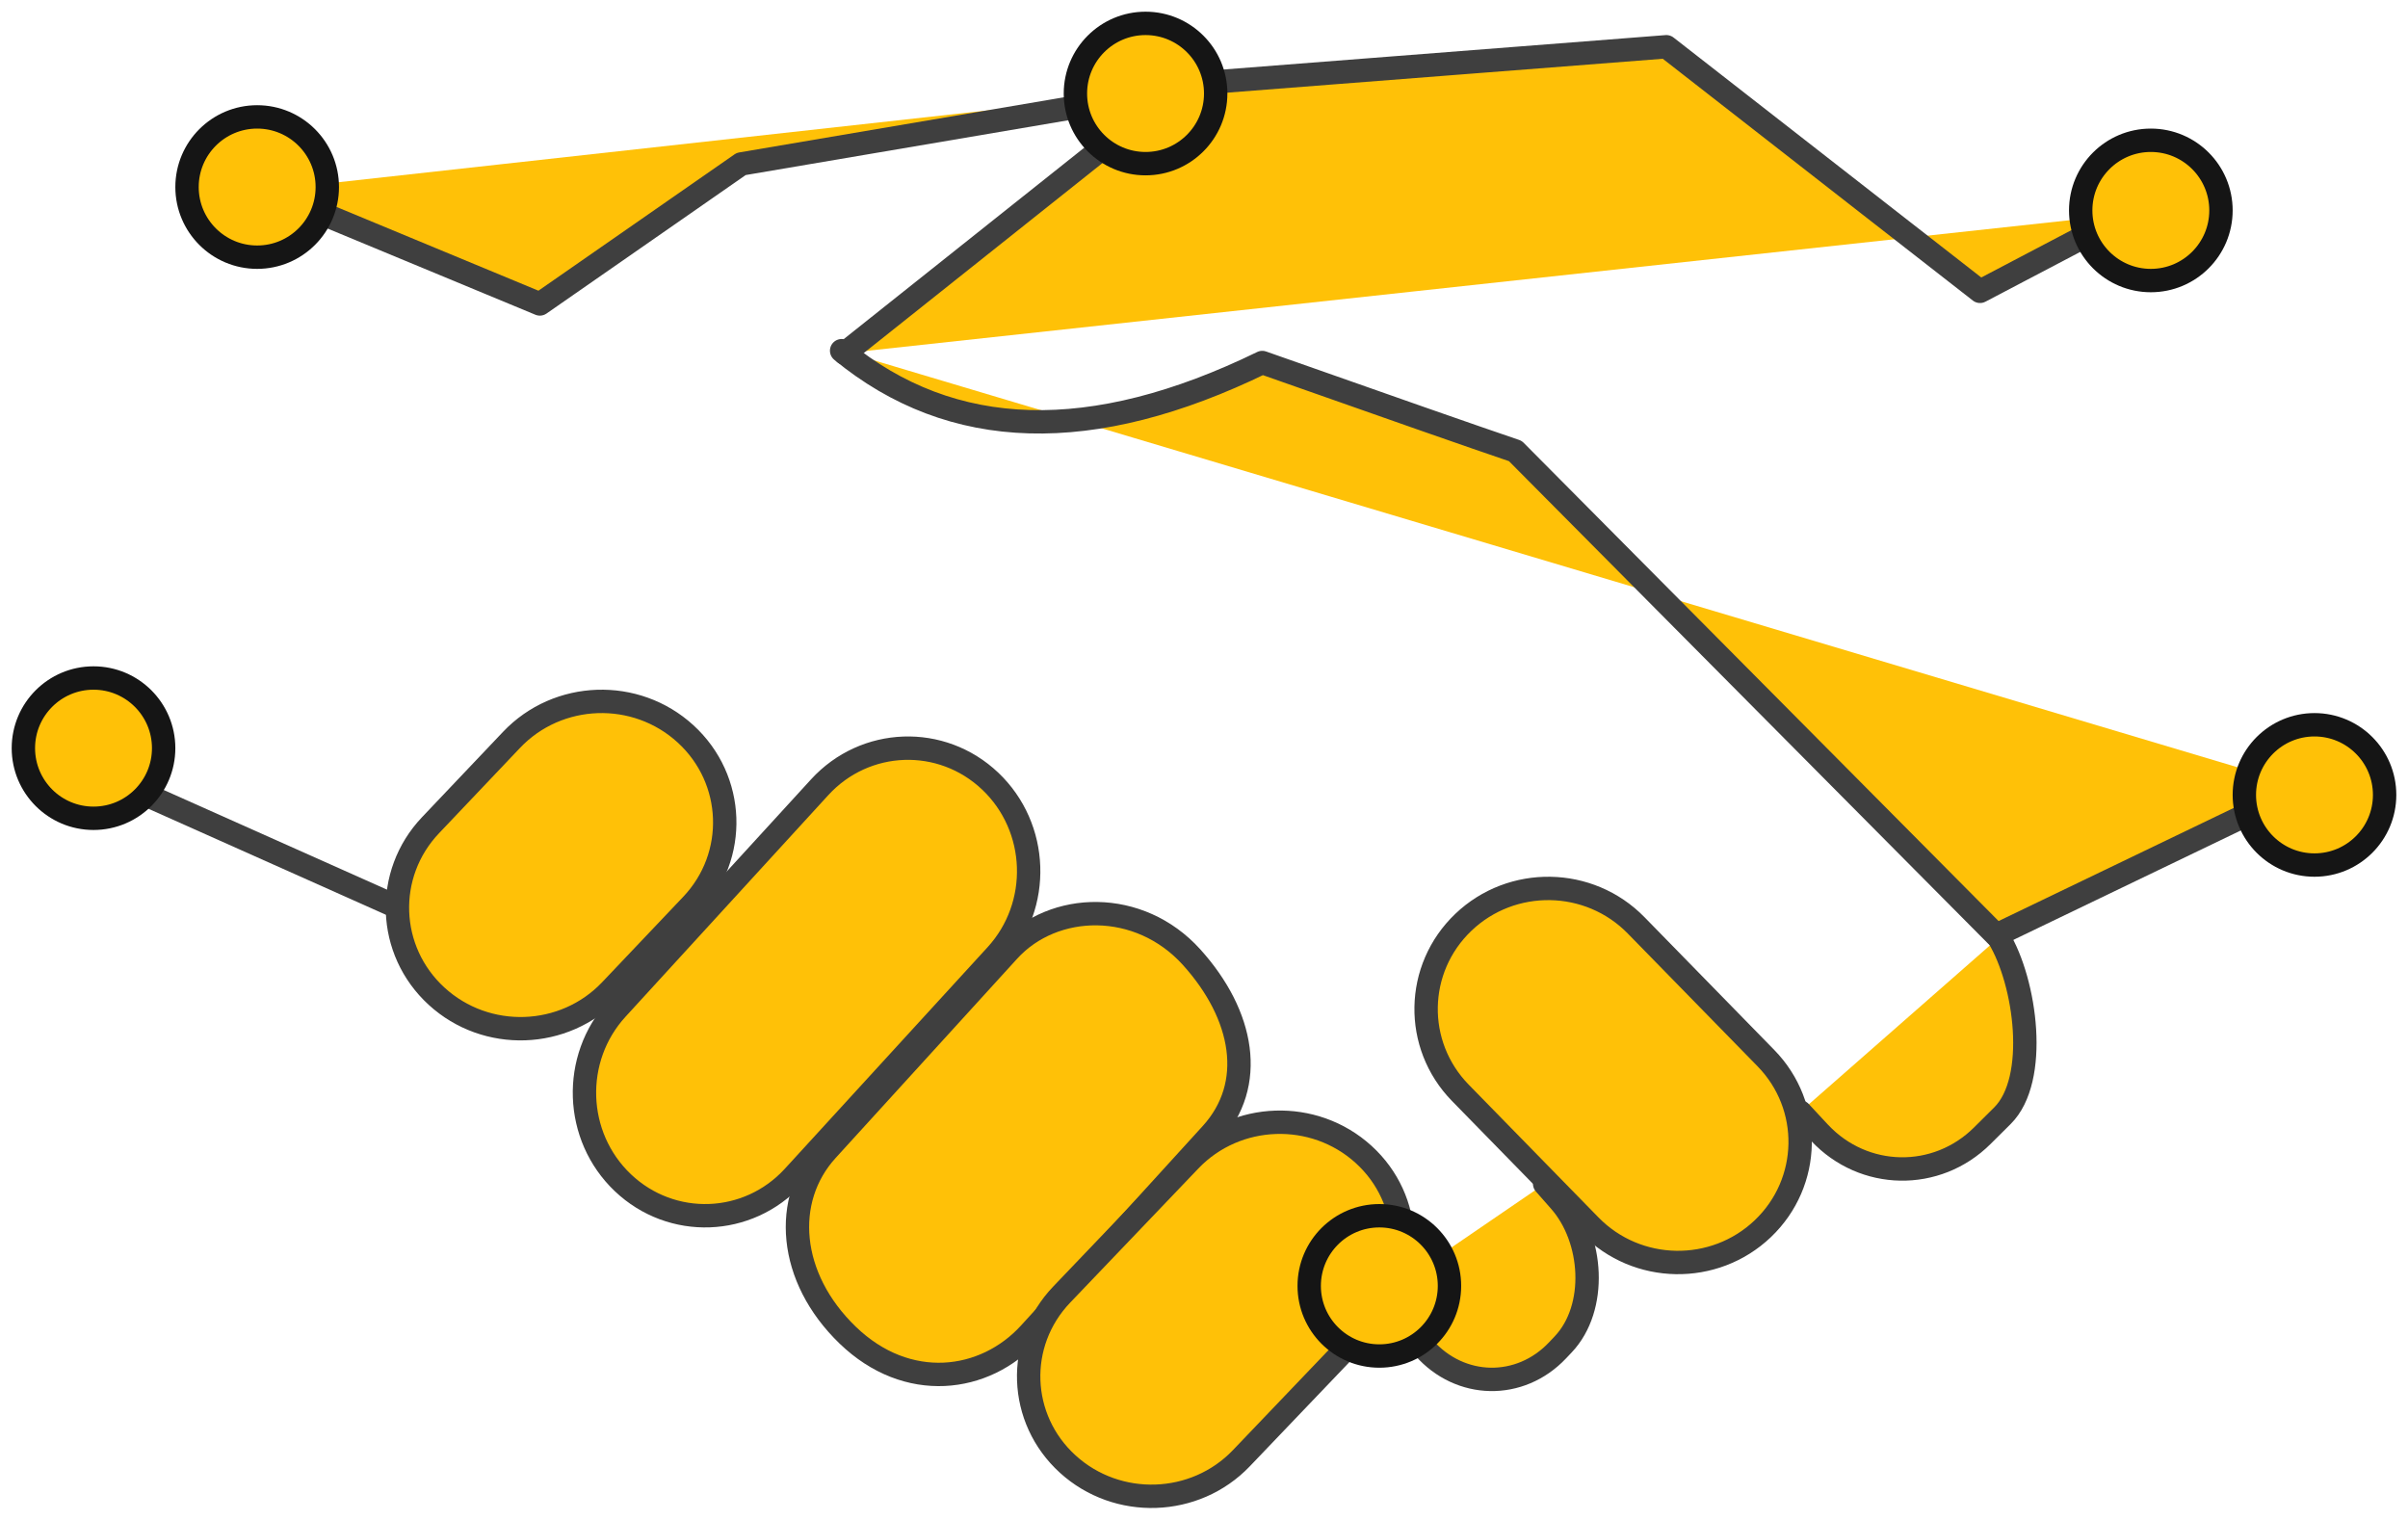
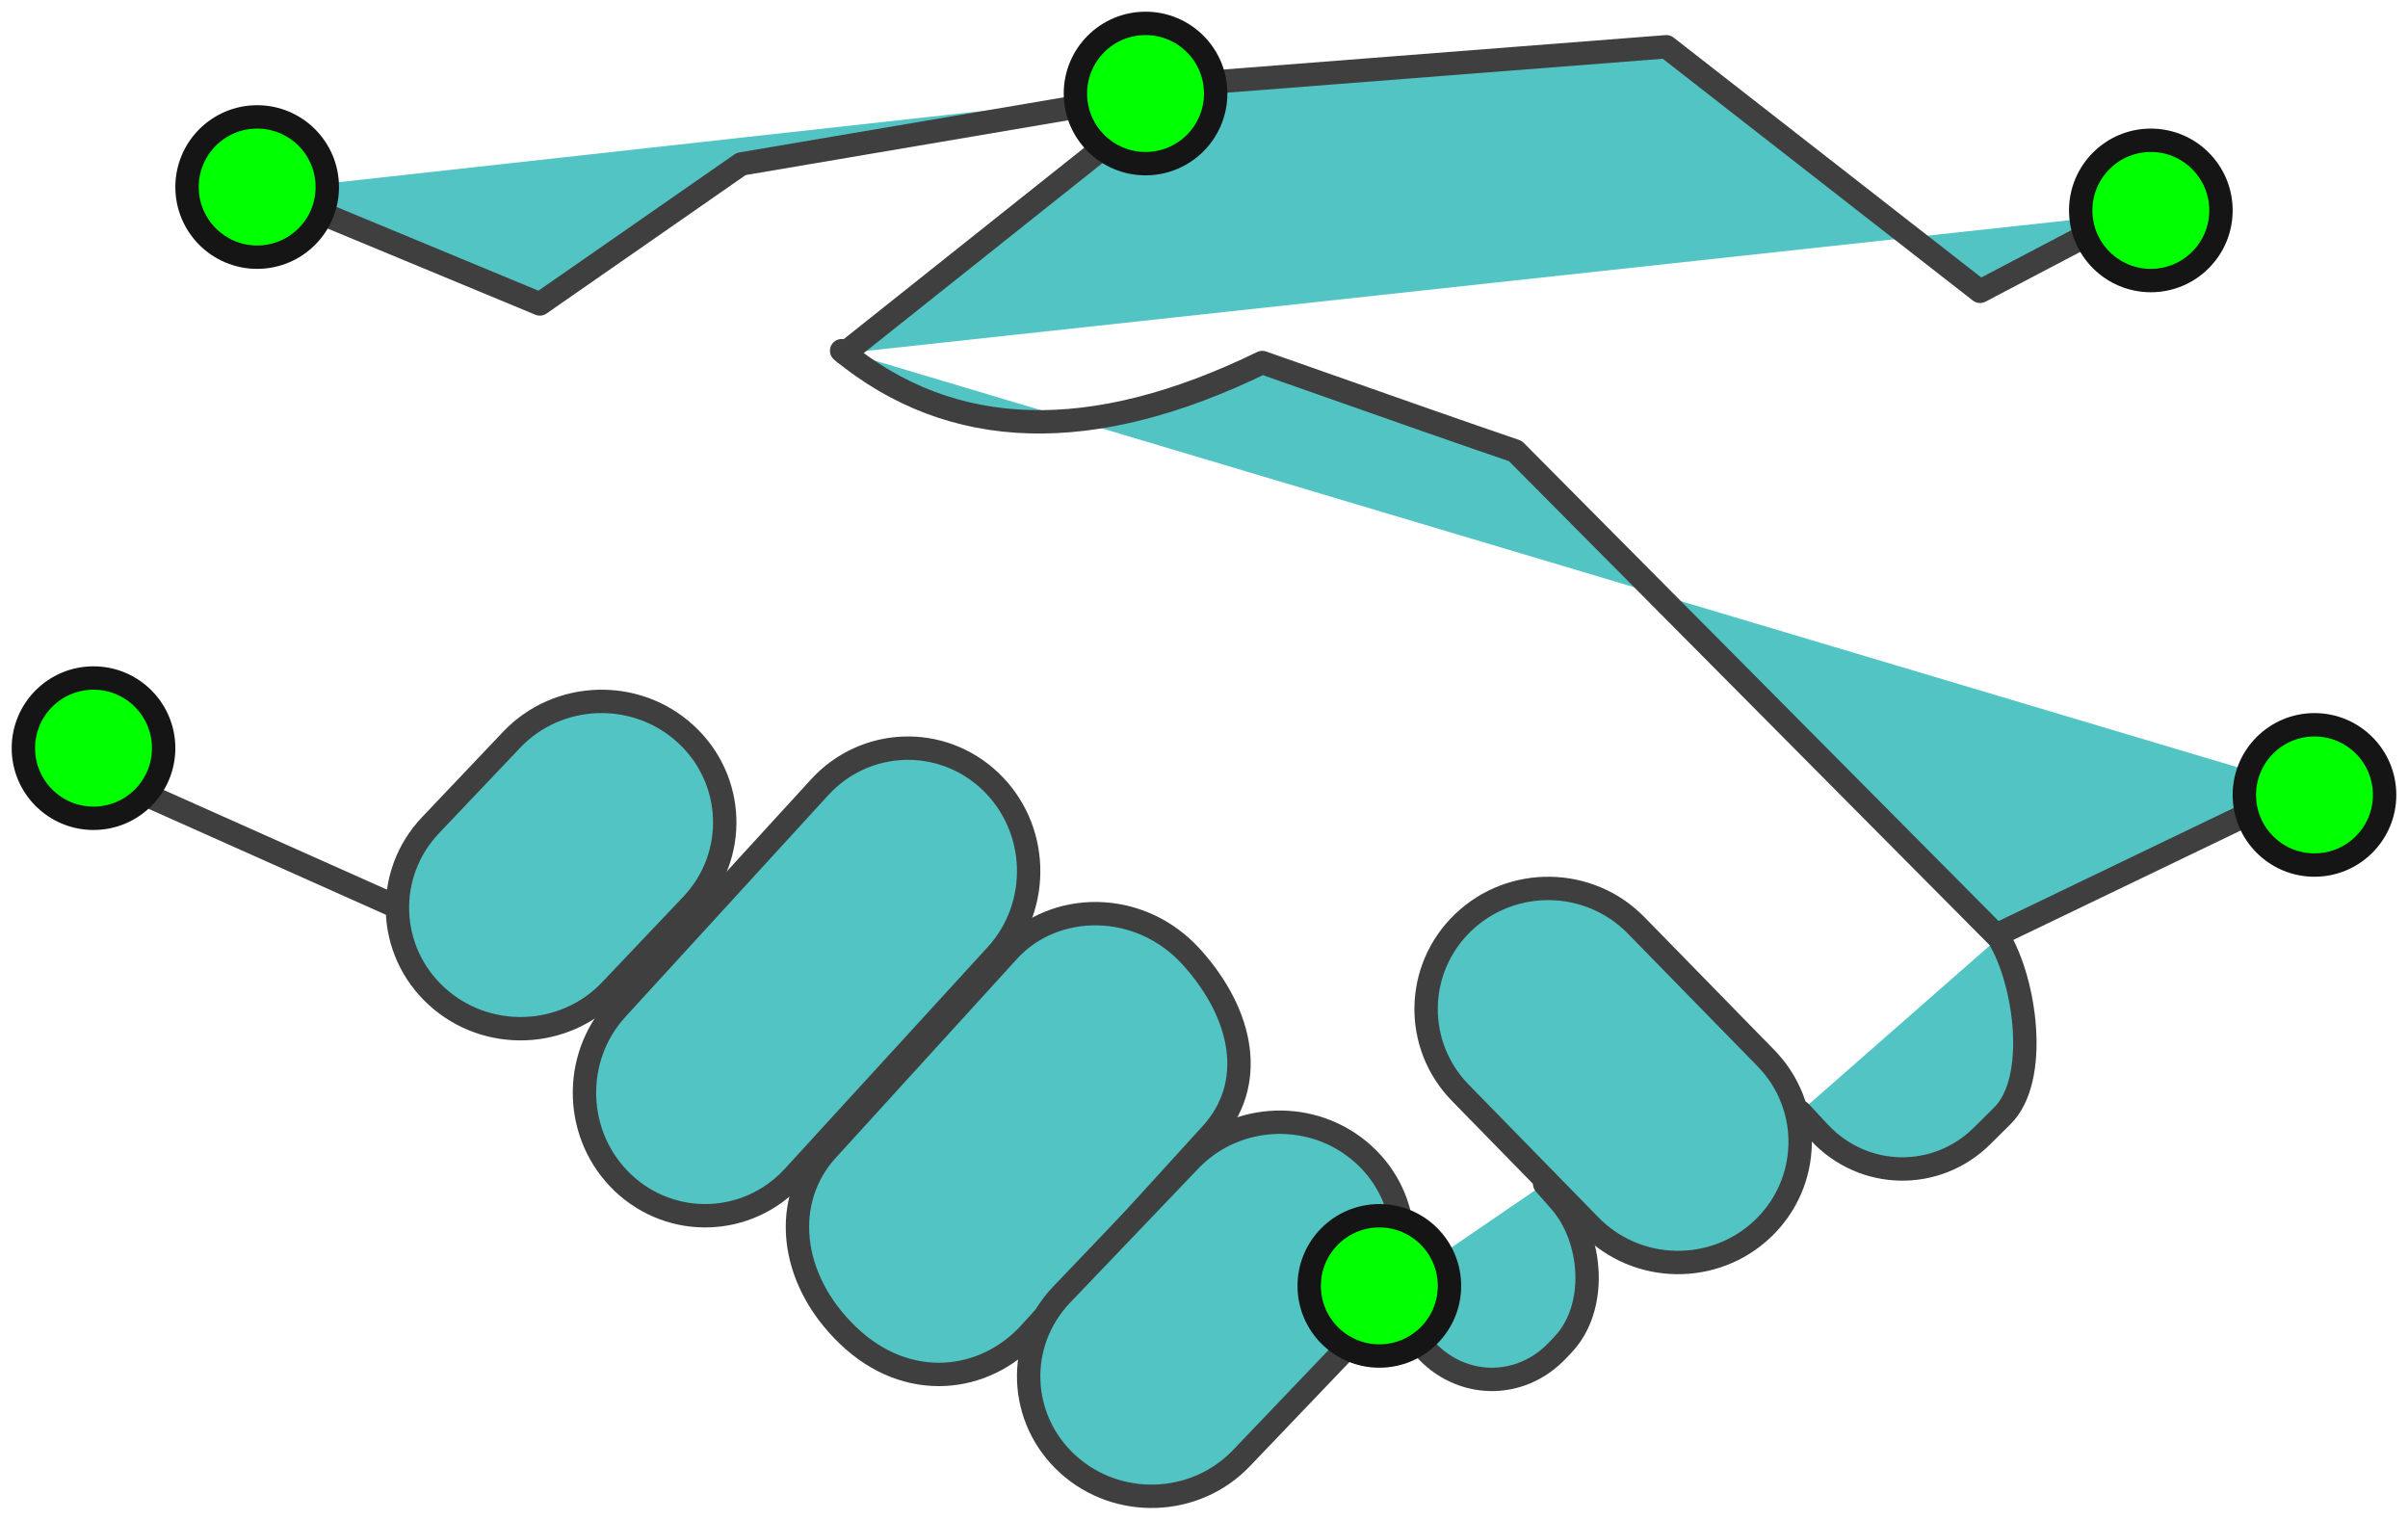
- <svg xmlns="http://www.w3.org/2000/svg" xmlns:xlink="http://www.w3.org/1999/xlink" width="103px" height="65px" viewBox="0 0 103 65" version="1.1">
-   <defs>
+ <svg xmlns="http://www.w3.org/2000/svg" xmlns:xlink="http://www.w3.org/1999/xlink" width="103px" height="65px" viewBox="0 0 103 65" version="1.1" id="svg71">
+   <defs id="defs12">
    <circle id="path-1" cx="10" cy="7" r="3" />
    <circle id="path-2" cx="3" cy="31" r="3" />
    <circle id="path-3" cx="48" cy="3" r="3" />
    <circle id="path-4" cx="91" cy="8" r="3" />
    <circle id="path-5" cx="98" cy="33" r="3" />
    <circle id="path-6" cx="58" cy="54" r="3" />
  </defs>
-   <g id="Version-2" stroke="none" stroke-width="1" fill="#ffc107" fill-rule="evenodd">
-     <g id="full-preview-1" transform="translate(-576, -454)">
-       <g id="hand-shake" transform="translate(577, 455)">
-         <g id="Group-28" transform="translate(2, 1)" stroke="#3F3F3F" stroke-linecap="round" stroke-linejoin="round">
-           <path d="M33,13 C37.72,16.881 43.718,17.05 50.992,13.506 C56.474,15.44 60.082,16.701 61.817,17.29 L82.384,38 L95.551,31.666" id="Path-50" />
-           <polyline id="Path-52" points="47.704 1.786 28.703 5.013 20.092 11 8.369 6.138" />
-           <path d="M26.325,29.39 C28.453,31.339 28.569,34.614 26.585,36.704 L23.12,40.354 C21.136,42.445 17.803,42.559 15.675,40.61 C13.547,38.661 13.431,35.386 15.415,33.296 L18.88,29.646 C20.864,27.555 24.197,27.441 26.325,29.39 Z" id="Rectangle-7" />
-           <path d="M39.358,31.413 C41.444,33.395 41.558,36.725 39.613,38.85 L30.94,48.327 C28.995,50.452 25.728,50.568 23.642,48.587 C21.556,46.605 21.442,43.275 23.387,41.15 L32.06,31.673 C34.005,29.548 37.272,29.432 39.358,31.413 Z" id="Rectangle-7-Copy" />
-           <path d="M47.971,38.941 C50.209,41.422 50.742,44.384 48.815,46.499 L41.048,55.026 C39.121,57.141 35.809,57.568 33.259,55.107 C30.709,52.646 30.447,49.307 32.374,47.192 L40.142,38.665 C42.069,36.55 45.732,36.46 47.971,38.941 Z" id="Rectangle-7-Copy-2" />
-           <path d="M55.328,47.378 C57.452,49.31 57.568,52.555 55.588,54.627 L50.1,60.369 C48.121,62.441 44.795,62.554 42.672,60.622 C40.548,58.69 40.432,55.445 42.412,53.373 L47.9,47.631 C49.879,45.559 53.205,45.446 55.328,47.378 Z" id="Rectangle-7-Copy-3" />
-           <path d="M59.595,37.448 C61.67,35.469 64.976,35.526 66.98,37.575 L72.534,43.257 C74.538,45.306 74.48,48.573 72.405,50.552 C70.33,52.531 67.024,52.474 65.02,50.425 L59.466,44.743 C57.462,42.694 57.52,39.427 59.595,37.448 Z" id="Rectangle-7-Copy-4" />
-           <path d="M63.071,48.632 L63.722,49.372 C65.148,50.988 65.343,53.933 63.869,55.497 L63.624,55.756 C62.018,57.456 59.459,57.407 57.908,55.647 L56,53.468" id="Rectangle-7-Copy-5" />
-           <path d="M82.494,38.106 C83.648,40.01 84.22,44.163 82.652,45.722 L81.789,46.579 C79.835,48.521 76.721,48.465 74.833,46.454 C74.83,46.451 74.553,46.153 74,45.559" id="Rectangle-7-Copy-6" />
-           <polyline id="Path-51" points="88 7.15 81.694 10.461 68.278 0 47.581 1.611 33.134 13.108" />
-           <path d="M0.876,30.941 L13.787,36.704" id="Path-53" />
+   <g id="Version-2" stroke="none" stroke-width="1" fill="#ffc107" fill-rule="evenodd" style="fill:#52c4c4;fill-opacity:1">
+     <g id="full-preview-1" transform="translate(-576, -454)" style="fill:#52c4c4;fill-opacity:1">
+       <g id="hand-shake" transform="translate(577, 455)" style="fill:#52c4c4;fill-opacity:1">
+         <g id="Group-28" transform="translate(2, 1)" stroke="#3F3F3F" stroke-linecap="round" stroke-linejoin="round" style="fill:#52c4c4;fill-opacity:1">
+           <path d="M33,13 C37.72,16.881 43.718,17.05 50.992,13.506 C56.474,15.44 60.082,16.701 61.817,17.29 L82.384,38 L95.551,31.666" id="Path-50" style="fill:#52c4c4;fill-opacity:1" />
+           <polyline id="Path-52" points="47.704 1.786 28.703 5.013 20.092 11 8.369 6.138" style="fill:#52c4c4;fill-opacity:1" />
+           <path d="M26.325,29.39 C28.453,31.339 28.569,34.614 26.585,36.704 L23.12,40.354 C21.136,42.445 17.803,42.559 15.675,40.61 C13.547,38.661 13.431,35.386 15.415,33.296 L18.88,29.646 C20.864,27.555 24.197,27.441 26.325,29.39 Z" id="Rectangle-7" style="fill:#52c4c4;fill-opacity:1" />
+           <path d="M39.358,31.413 C41.444,33.395 41.558,36.725 39.613,38.85 L30.94,48.327 C28.995,50.452 25.728,50.568 23.642,48.587 C21.556,46.605 21.442,43.275 23.387,41.15 L32.06,31.673 C34.005,29.548 37.272,29.432 39.358,31.413 Z" id="Rectangle-7-Copy" style="fill:#52c4c4;fill-opacity:1" />
+           <path d="M47.971,38.941 C50.209,41.422 50.742,44.384 48.815,46.499 L41.048,55.026 C39.121,57.141 35.809,57.568 33.259,55.107 C30.709,52.646 30.447,49.307 32.374,47.192 L40.142,38.665 C42.069,36.55 45.732,36.46 47.971,38.941 Z" id="Rectangle-7-Copy-2" style="fill:#52c4c4;fill-opacity:1" />
+           <path d="M55.328,47.378 C57.452,49.31 57.568,52.555 55.588,54.627 L50.1,60.369 C48.121,62.441 44.795,62.554 42.672,60.622 C40.548,58.69 40.432,55.445 42.412,53.373 L47.9,47.631 C49.879,45.559 53.205,45.446 55.328,47.378 Z" id="Rectangle-7-Copy-3" style="fill:#52c4c4;fill-opacity:1" />
+           <path d="M59.595,37.448 C61.67,35.469 64.976,35.526 66.98,37.575 L72.534,43.257 C74.538,45.306 74.48,48.573 72.405,50.552 C70.33,52.531 67.024,52.474 65.02,50.425 L59.466,44.743 C57.462,42.694 57.52,39.427 59.595,37.448 Z" id="Rectangle-7-Copy-4" style="fill:#52c4c4;fill-opacity:1" />
+           <path d="M63.071,48.632 L63.722,49.372 C65.148,50.988 65.343,53.933 63.869,55.497 L63.624,55.756 C62.018,57.456 59.459,57.407 57.908,55.647 L56,53.468" id="Rectangle-7-Copy-5" style="fill:#52c4c4;fill-opacity:1" />
+           <path d="M82.494,38.106 C83.648,40.01 84.22,44.163 82.652,45.722 L81.789,46.579 C79.835,48.521 76.721,48.465 74.833,46.454 C74.83,46.451 74.553,46.153 74,45.559" id="Rectangle-7-Copy-6" style="fill:#52c4c4;fill-opacity:1" />
+           <polyline id="Path-51" points="88 7.15 81.694 10.461 68.278 0 47.581 1.611 33.134 13.108" style="fill:#52c4c4;fill-opacity:1" />
+           <path d="M0.876,30.941 L13.787,36.704" id="Path-53" style="fill:#52c4c4;fill-opacity:1" />
        </g>
-         <g id="Oval-Copy-145">
-           <use fill="#C2C2C2" fill-rule="evenodd" xlink:href="#path-1" />
-           <circle stroke="#151515" stroke-width="1.5" cx="10" cy="7" r="2.25" />
-           <use stroke="#151515" stroke-width="1" xlink:href="#path-1" />
+         <g id="Oval-Copy-145" style="fill:#52c4c4;fill-opacity:1">
+           <use fill="#C2C2C2" fill-rule="evenodd" xlink:href="#path-1" id="use26" style="fill:#52c4c4;fill-opacity:1" />
+           <circle stroke="#151515" stroke-width="1.5" cx="10" cy="7" r="2.25" id="circle28" style="fill:#52c4c4;fill-opacity:1" />
+           <use stroke="#151515" stroke-width="1" xlink:href="#path-1" id="use30" style="fill:#00ff00;fill-opacity:1" />
        </g>
-         <g id="Oval-Copy-157">
-           <use fill="#C2C2C2" fill-rule="evenodd" xlink:href="#path-2" />
-           <circle stroke="#151515" stroke-width="1.5" cx="3" cy="31" r="2.25" />
-           <use stroke="#151515" stroke-width="1" xlink:href="#path-2" />
+         <g id="Oval-Copy-157" style="fill:#00ff00;fill-opacity:1">
+           <use fill="#C2C2C2" fill-rule="evenodd" xlink:href="#path-2" id="use33" style="fill:#00ff00;fill-opacity:1" />
+           <circle stroke="#151515" stroke-width="1.5" cx="3" cy="31" r="2.25" id="circle35" style="fill:#00ff00;fill-opacity:1" />
+           <use stroke="#151515" stroke-width="1" xlink:href="#path-2" id="use37" style="fill:#00ff00;fill-opacity:1" />
        </g>
-         <g id="Oval-Copy-158">
-           <use fill="#C2C2C2" fill-rule="evenodd" xlink:href="#path-3" />
-           <circle stroke="#151515" stroke-width="1.5" cx="48" cy="3" r="2.25" />
-           <use stroke="#151515" stroke-width="1" xlink:href="#path-3" />
+         <g id="Oval-Copy-158" style="fill:#52c4c4;fill-opacity:1">
+           <use fill="#C2C2C2" fill-rule="evenodd" xlink:href="#path-3" id="use40" style="fill:#52c4c4;fill-opacity:1" />
+           <circle stroke="#151515" stroke-width="1.5" cx="48" cy="3" r="2.25" id="circle42" style="fill:#52c4c4;fill-opacity:1" />
+           <use stroke="#151515" stroke-width="1" xlink:href="#path-3" id="use44" style="fill:#00ff00;fill-opacity:1" />
        </g>
-         <g id="Oval-Copy-159">
-           <use fill="#C2C2C2" fill-rule="evenodd" xlink:href="#path-4" />
-           <circle stroke="#151515" stroke-width="1.5" cx="91" cy="8" r="2.25" />
-           <use stroke="#151515" stroke-width="1" xlink:href="#path-4" />
+         <g id="Oval-Copy-159" style="fill:#52c4c4;fill-opacity:1">
+           <use fill="#C2C2C2" fill-rule="evenodd" xlink:href="#path-4" id="use47" style="fill:#52c4c4;fill-opacity:1" />
+           <circle stroke="#151515" stroke-width="1.5" cx="91" cy="8" r="2.25" id="circle49" style="fill:#52c4c4;fill-opacity:1" />
+           <use stroke="#151515" stroke-width="1" xlink:href="#path-4" id="use51" style="fill:#00ff00;fill-opacity:1" />
        </g>
-         <g id="Oval-Copy-160">
-           <use fill="#C2C2C2" fill-rule="evenodd" xlink:href="#path-5" />
-           <circle stroke="#151515" stroke-width="1.5" cx="98" cy="33" r="2.25" />
-           <use stroke="#151515" stroke-width="1" xlink:href="#path-5" />
+         <g id="Oval-Copy-160" style="fill:#52c4c4;fill-opacity:1">
+           <use fill="#C2C2C2" fill-rule="evenodd" xlink:href="#path-5" id="use54" style="fill:#52c4c4;fill-opacity:1" />
+           <circle stroke="#151515" stroke-width="1.5" cx="98" cy="33" r="2.25" id="circle56" style="fill:#52c4c4;fill-opacity:1" />
+           <use stroke="#151515" stroke-width="1" xlink:href="#path-5" id="use58" style="fill:#00ff00;fill-opacity:1" />
        </g>
-         <g id="Oval-Copy-161">
-           <use fill="#C2C2C2" fill-rule="evenodd" xlink:href="#path-6" />
-           <circle stroke="#151515" stroke-width="1.5" cx="58" cy="54" r="2.25" />
-           <use stroke="#151515" stroke-width="1" xlink:href="#path-6" />
+         <g id="Oval-Copy-161" style="fill:#52c4c4;fill-opacity:1">
+           <use fill="#C2C2C2" fill-rule="evenodd" xlink:href="#path-6" id="use61" style="fill:#52c4c4;fill-opacity:1" />
+           <circle stroke="#151515" stroke-width="1.5" cx="58" cy="54" r="2.25" id="circle63" style="fill:#52c4c4;fill-opacity:1" />
+           <use stroke="#151515" stroke-width="1" xlink:href="#path-6" id="use65" style="fill:#00ff00;fill-opacity:1" />
        </g>
      </g>
    </g>
  </g>
</svg>
